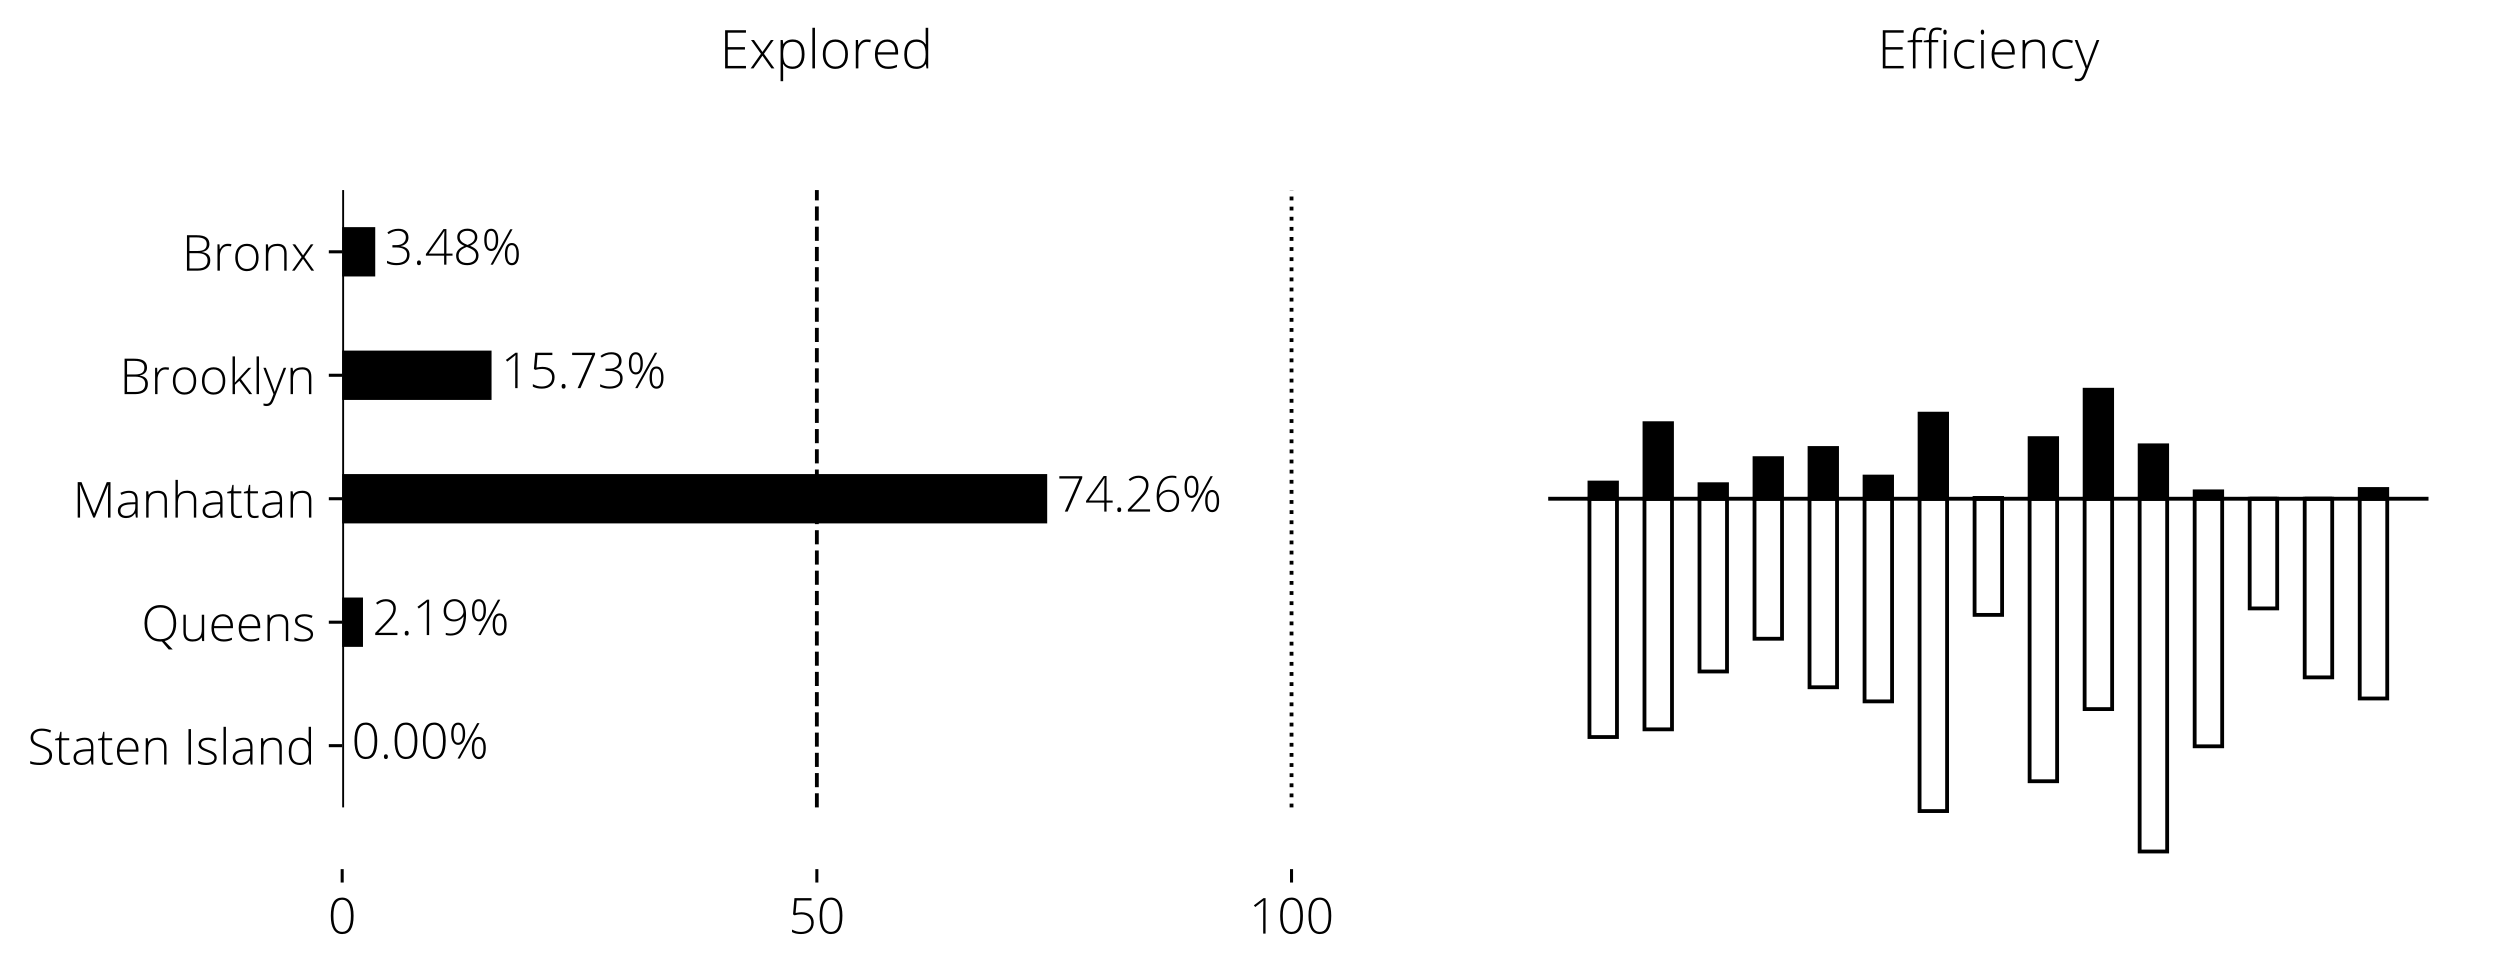
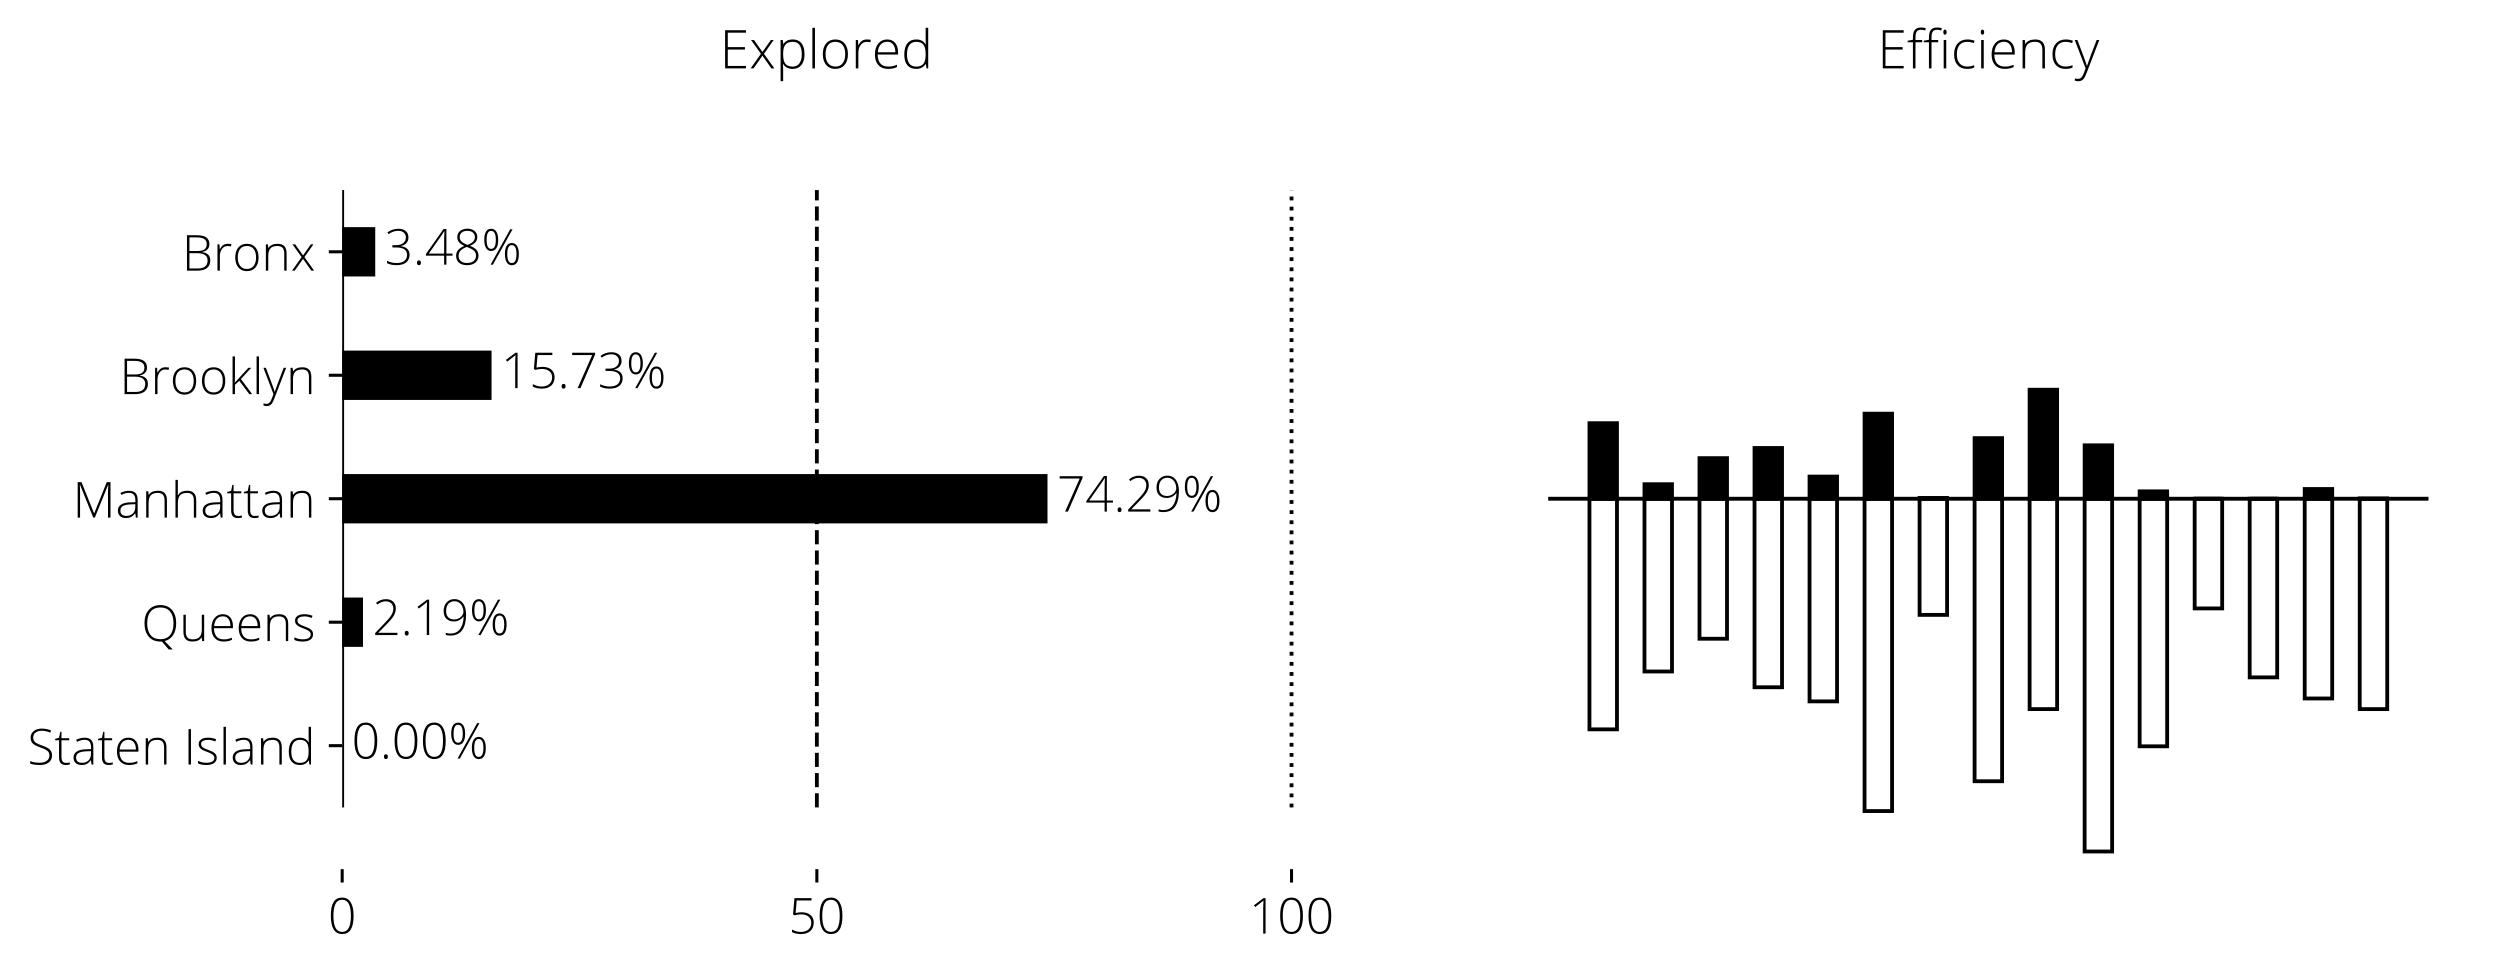
<svg xmlns="http://www.w3.org/2000/svg" xmlns:xlink="http://www.w3.org/1999/xlink" width="654.828pt" height="254.856pt" viewBox="0 0 654.828 254.856" version="1.1">
  <defs>
    <style type="text/css">*{stroke-linejoin: round; stroke-linecap: butt}</style>
  </defs>
  <g id="figure_1">
    <g id="patch_1">
      <path d="M 0 254.856  L 654.828 254.856  L 654.828 0  L 0 0  z " style="fill: #ffffff" />
    </g>
    <g id="axes_1">
      <g id="patch_2">
        <path d="M 89.628 227.654  L 343.265 227.654  L 343.265 33.614  L 89.628 33.614  L 89.628 227.654  z " style="fill: none" />
      </g>
      <g id="patch_3">
-         <path d="M 89.628 201.782  L 89.628 201.782  L 89.628 188.846  L 89.628 188.846  z " clip-path="url(#p4cf0958ebb)" />
+         <path d="M 89.628 201.782  L 89.628 201.782  L 89.628 188.846  L 89.628 188.846  z " clip-path="url(#p3b412b84e1)" />
      </g>
      <g id="patch_4">
-         <path d="M 89.628 169.442  L 95.077 169.442  L 95.077 156.506  L 89.628 156.506  z " clip-path="url(#p4cf0958ebb)" />
+         <path d="M 89.628 169.442  L 95.077 169.442  L 95.077 156.506  L 89.628 156.506  z " clip-path="url(#p3b412b84e1)" />
      </g>
      <g id="patch_5">
-         <path d="M 89.628 137.102  L 274.292 137.102  L 274.292 124.166  L 89.628 124.166  z " clip-path="url(#p4cf0958ebb)" />
+         <path d="M 89.628 137.102  L 274.373 137.102  L 274.373 124.166  L 89.628 124.166  z " clip-path="url(#p3b412b84e1)" />
      </g>
      <g id="patch_6">
-         <path d="M 89.628 104.762  L 128.753 104.762  L 128.753 91.826  L 89.628 91.826  z " clip-path="url(#p4cf0958ebb)" />
+         <path d="M 89.628 104.762  L 128.753 104.762  L 128.753 91.826  L 89.628 91.826  z " clip-path="url(#p3b412b84e1)" />
      </g>
      <g id="patch_7">
-         <path d="M 89.628 72.422  L 98.287 72.422  L 98.287 59.486  L 89.628 59.486  z " clip-path="url(#p4cf0958ebb)" />
+         <path d="M 89.628 72.422  L 98.287 72.422  L 98.287 59.486  L 89.628 59.486  z " clip-path="url(#p3b412b84e1)" />
      </g>
      <g id="matplotlib.axis_1">
        <g id="xtick_1">
          <g id="line2d_1">
            <defs>
-               <path id="mf6cf3d1f25" d="M 0 0  L 0 3.5  " style="stroke: #000000; stroke-width: 0.8" />
+               <path id="mab38dadd89" d="M 0 0  L 0 3.5  " style="stroke: #000000; stroke-width: 0.8" />
            </defs>
            <g>
-               <use xlink:href="#mf6cf3d1f25" x="89.628" y="227.654" style="stroke: #000000; stroke-width: 0.8" />
+               <use xlink:href="#mab38dadd89" x="89.628" y="227.654" style="stroke: #000000; stroke-width: 0.8" />
            </g>
          </g>
          <g id="text_1">
            <g transform="translate(85.91836 244.5322)scale(0.13 -0.13)">
              <defs>
                <path id="OpenSans-Light-30" d="M 3297 2297  Q 3297 1094 2930 515  Q 2563 -63 1819 -63  Q 1103 -63 731 532  Q 359 1128 359 2297  Q 359 3491 720 4066  Q 1081 4641 1819 4641  Q 2541 4641 2919 4045  Q 3297 3450 3297 2297  z M 697 2297  Q 697 1234 975 726  Q 1253 219 1819 219  Q 2409 219 2679 744  Q 2950 1269 2950 2297  Q 2950 3309 2679 3834  Q 2409 4359 1819 4359  Q 1228 4359 962 3834  Q 697 3309 697 2297  z " transform="scale(0.015625)" />
              </defs>
              <use xlink:href="#OpenSans-Light-30" />
            </g>
          </g>
        </g>
        <g id="xtick_2">
          <g id="line2d_2">
            <g>
-               <use xlink:href="#mf6cf3d1f25" x="213.96" y="227.654" style="stroke: #000000; stroke-width: 0.8" />
+               <use xlink:href="#mab38dadd89" x="213.96" y="227.654" style="stroke: #000000; stroke-width: 0.8" />
            </g>
          </g>
          <g id="text_2">
            <g transform="translate(206.5398 244.5322)scale(0.13 -0.13)">
              <defs>
                <path id="OpenSans-Light-35" d="M 1678 2747  Q 2409 2747 2829 2394  Q 3250 2041 3250 1422  Q 3250 719 2812 328  Q 2375 -63 1606 -63  Q 1266 -63 959 4  Q 653 72 447 197  L 447 519  Q 784 347 1046 280  Q 1309 213 1606 213  Q 2206 213 2568 530  Q 2931 847 2931 1388  Q 2931 1897 2578 2187  Q 2225 2478 1619 2478  Q 1213 2478 769 2356  L 581 2478  L 763 4569  L 2963 4569  L 2963 4269  L 1056 4269  L 916 2656  Q 1403 2747 1678 2747  z " transform="scale(0.015625)" />
              </defs>
              <use xlink:href="#OpenSans-Light-35" />
              <use xlink:href="#OpenSans-Light-30" x="57.08" />
            </g>
          </g>
        </g>
        <g id="xtick_3">
          <g id="line2d_3">
            <g>
-               <use xlink:href="#mf6cf3d1f25" x="338.292" y="227.654" style="stroke: #000000; stroke-width: 0.8" />
+               <use xlink:href="#mab38dadd89" x="338.292" y="227.654" style="stroke: #000000; stroke-width: 0.8" />
            </g>
          </g>
          <g id="text_3">
            <g transform="translate(327.1613 244.5322)scale(0.13 -0.13)">
              <defs>
                <path id="OpenSans-Light-31" d="M 2131 0  L 1825 0  L 1825 3328  Q 1825 3781 1863 4269  Q 1816 4222 1766 4178  Q 1716 4134 800 3419  L 622 3641  L 1863 4569  L 2131 4569  L 2131 0  z " transform="scale(0.015625)" />
              </defs>
              <use xlink:href="#OpenSans-Light-31" />
              <use xlink:href="#OpenSans-Light-30" x="57.08" />
              <use xlink:href="#OpenSans-Light-30" x="114.16" />
            </g>
          </g>
        </g>
      </g>
      <g id="matplotlib.axis_2">
        <g id="ytick_1">
          <g id="line2d_4">
            <defs>
-               <path id="me61ae9506c" d="M 0 0  L -3.5 0  " style="stroke: #000000; stroke-width: 0.8" />
+               <path id="m8e7f34adfe" d="M 0 0  L -3.5 0  " style="stroke: #000000; stroke-width: 0.8" />
            </defs>
            <g>
-               <use xlink:href="#me61ae9506c" x="89.628" y="195.314" style="stroke: #000000; stroke-width: 0.8" />
+               <use xlink:href="#m8e7f34adfe" x="89.628" y="195.314" style="stroke: #000000; stroke-width: 0.8" />
            </g>
          </g>
          <g id="text_4">
            <g transform="translate(7.2 200.2532)scale(0.13 -0.13)">
              <defs>
                <path id="OpenSans-Light-53" d="M 3169 1178  Q 3169 606 2748 271  Q 2328 -63 1631 -63  Q 794 -63 347 122  L 347 441  Q 841 231 1606 231  Q 2169 231 2498 489  Q 2828 747 2828 1166  Q 2828 1425 2718 1595  Q 2609 1766 2362 1906  Q 2116 2047 1638 2209  Q 938 2450 670 2729  Q 403 3009 403 3475  Q 403 3988 804 4311  Q 1206 4634 1838 4634  Q 2481 4634 3047 4391  L 2931 4116  Q 2363 4353 1844 4353  Q 1338 4353 1038 4118  Q 738 3884 738 3481  Q 738 3228 830 3065  Q 922 2903 1131 2773  Q 1341 2644 1850 2463  Q 2384 2278 2653 2104  Q 2922 1931 3045 1711  Q 3169 1491 3169 1178  z " transform="scale(0.015625)" />
                <path id="OpenSans-Light-74" d="M 1466 213  Q 1759 213 1978 263  L 1978 13  Q 1753 -63 1459 -63  Q 1009 -63 795 178  Q 581 419 581 934  L 581 3128  L 78 3128  L 78 3309  L 581 3450  L 738 4219  L 897 4219  L 897 3397  L 1894 3397  L 1894 3128  L 897 3128  L 897 978  Q 897 588 1034 400  Q 1172 213 1466 213  z " transform="scale(0.015625)" />
                <path id="OpenSans-Light-61" d="M 2631 0  L 2553 538  L 2528 538  Q 2272 209 2001 73  Q 1731 -63 1363 -63  Q 863 -63 584 193  Q 306 450 306 903  Q 306 1400 720 1675  Q 1134 1950 1919 1966  L 2566 1984  L 2566 2209  Q 2566 2694 2369 2941  Q 2172 3188 1734 3188  Q 1263 3188 756 2925  L 641 3194  Q 1200 3456 1747 3456  Q 2306 3456 2582 3165  Q 2859 2875 2859 2259  L 2859 0  L 2631 0  z M 1381 219  Q 1925 219 2239 530  Q 2553 841 2553 1394  L 2553 1728  L 1959 1703  Q 1244 1669 939 1480  Q 634 1291 634 891  Q 634 572 829 395  Q 1025 219 1381 219  z " transform="scale(0.015625)" />
                <path id="OpenSans-Light-65" d="M 1941 -63  Q 1200 -63 786 393  Q 372 850 372 1672  Q 372 2484 772 2973  Q 1172 3463 1850 3463  Q 2450 3463 2797 3044  Q 3144 2625 3144 1906  L 3144 1656  L 697 1656  Q 703 956 1023 587  Q 1344 219 1941 219  Q 2231 219 2451 259  Q 2672 300 3009 434  L 3009 153  Q 2722 28 2478 -17  Q 2234 -63 1941 -63  z M 1850 3188  Q 1359 3188 1062 2864  Q 766 2541 716 1931  L 2816 1931  Q 2816 2522 2559 2855  Q 2303 3188 1850 3188  z " transform="scale(0.015625)" />
                <path id="OpenSans-Light-6e" d="M 2938 0  L 2938 2203  Q 2938 2716 2722 2948  Q 2506 3181 2053 3181  Q 1444 3181 1161 2873  Q 878 2566 878 1875  L 878 0  L 569 0  L 569 3397  L 831 3397  L 891 2931  L 909 2931  Q 1241 3463 2088 3463  Q 3244 3463 3244 2222  L 3244 0  L 2938 0  z " transform="scale(0.015625)" />
                <path id="OpenSans-Light-20" transform="scale(0.015625)" />
                <path id="OpenSans-Light-49" d="M 647 0  L 647 4569  L 966 4569  L 966 0  L 647 0  z " transform="scale(0.015625)" />
                <path id="OpenSans-Light-73" d="M 2675 884  Q 2675 428 2328 182  Q 1981 -63 1344 -63  Q 663 -63 263 147  L 263 481  Q 775 225 1344 225  Q 1847 225 2108 392  Q 2369 559 2369 838  Q 2369 1094 2161 1269  Q 1953 1444 1478 1613  Q 969 1797 762 1930  Q 556 2063 451 2230  Q 347 2397 347 2638  Q 347 3019 667 3241  Q 988 3463 1563 3463  Q 2113 3463 2606 3256  L 2491 2975  Q 1991 3181 1563 3181  Q 1147 3181 903 3043  Q 659 2906 659 2663  Q 659 2397 848 2237  Q 1038 2078 1588 1881  Q 2047 1716 2256 1583  Q 2466 1450 2570 1281  Q 2675 1113 2675 884  z " transform="scale(0.015625)" />
                <path id="OpenSans-Light-6c" d="M 878 0  L 569 0  L 569 4863  L 878 4863  L 878 0  z " transform="scale(0.015625)" />
                <path id="OpenSans-Light-64" d="M 1813 3463  Q 2181 3463 2450 3328  Q 2719 3194 2931 2869  L 2950 2869  Q 2931 3263 2931 3641  L 2931 4863  L 3238 4863  L 3238 0  L 3034 0  L 2956 519  L 2931 519  Q 2544 -63 1819 -63  Q 1116 -63 744 375  Q 372 813 372 1650  Q 372 2531 740 2997  Q 1109 3463 1813 3463  z M 1813 3181  Q 1256 3181 976 2790  Q 697 2400 697 1656  Q 697 213 1819 213  Q 2394 213 2662 547  Q 2931 881 2931 1650  L 2931 1703  Q 2931 2491 2667 2836  Q 2403 3181 1813 3181  z " transform="scale(0.015625)" />
              </defs>
              <use xlink:href="#OpenSans-Light-53" />
              <use xlink:href="#OpenSans-Light-74" x="54.492" />
              <use xlink:href="#OpenSans-Light-61" x="87.988" />
              <use xlink:href="#OpenSans-Light-74" x="140.967" />
              <use xlink:href="#OpenSans-Light-65" x="174.463" />
              <use xlink:href="#OpenSans-Light-6e" x="229.346" />
              <use xlink:href="#OpenSans-Light-20" x="288.33" />
              <use xlink:href="#OpenSans-Light-49" x="314.307" />
              <use xlink:href="#OpenSans-Light-73" x="339.502" />
              <use xlink:href="#OpenSans-Light-6c" x="386.084" />
              <use xlink:href="#OpenSans-Light-61" x="408.691" />
              <use xlink:href="#OpenSans-Light-6e" x="461.67" />
              <use xlink:href="#OpenSans-Light-64" x="520.654" />
            </g>
          </g>
        </g>
        <g id="ytick_2">
          <g id="line2d_5">
            <g>
-               <use xlink:href="#me61ae9506c" x="89.628" y="162.974" style="stroke: #000000; stroke-width: 0.8" />
+               <use xlink:href="#m8e7f34adfe" x="89.628" y="162.974" style="stroke: #000000; stroke-width: 0.8" />
            </g>
          </g>
          <g id="text_5">
            <g transform="translate(37.03094 167.9132)scale(0.13 -0.13)">
              <defs>
                <path id="OpenSans-Light-51" d="M 4488 2291  Q 4488 1372 4094 770  Q 3700 169 3003 0  L 4044 -1088  L 3525 -1088  L 2644 -56  L 2541 -63  L 2444 -63  Q 1491 -63 947 570  Q 403 1203 403 2297  Q 403 3388 951 4014  Q 1500 4641 2450 4641  Q 3406 4641 3947 4011  Q 4488 3381 4488 2291  z M 750 2291  Q 750 1309 1187 773  Q 1625 238 2444 238  Q 3269 238 3705 769  Q 4141 1300 4141 2291  Q 4141 3278 3705 3804  Q 3269 4331 2450 4331  Q 1634 4331 1192 3800  Q 750 3269 750 2291  z " transform="scale(0.015625)" />
                <path id="OpenSans-Light-75" d="M 838 3397  L 838 1197  Q 838 684 1053 451  Q 1269 219 1722 219  Q 2328 219 2614 525  Q 2900 831 2900 1522  L 2900 3397  L 3206 3397  L 3206 0  L 2944 0  L 2888 469  L 2869 469  Q 2538 -63 1691 -63  Q 531 -63 531 1178  L 531 3397  L 838 3397  z " transform="scale(0.015625)" />
              </defs>
              <use xlink:href="#OpenSans-Light-51" />
              <use xlink:href="#OpenSans-Light-75" x="76.416" />
              <use xlink:href="#OpenSans-Light-65" x="135.4" />
              <use xlink:href="#OpenSans-Light-65" x="190.283" />
              <use xlink:href="#OpenSans-Light-6e" x="245.166" />
              <use xlink:href="#OpenSans-Light-73" x="304.15" />
            </g>
          </g>
        </g>
        <g id="ytick_3">
          <g id="line2d_6">
            <g>
-               <use xlink:href="#me61ae9506c" x="89.628" y="130.634" style="stroke: #000000; stroke-width: 0.8" />
+               <use xlink:href="#m8e7f34adfe" x="89.628" y="130.634" style="stroke: #000000; stroke-width: 0.8" />
            </g>
          </g>
          <g id="text_6">
            <g transform="translate(19.03406 135.5732)scale(0.13 -0.13)">
              <defs>
                <path id="OpenSans-Light-4d" d="M 2656 0  L 953 4219  L 928 4219  Q 953 3831 953 3425  L 953 0  L 647 0  L 647 4569  L 1141 4569  L 2759 550  L 2778 550  L 4397 4569  L 4878 4569  L 4878 0  L 4556 0  L 4556 3463  Q 4556 3825 4594 4213  L 4569 4213  L 2859 0  L 2656 0  z " transform="scale(0.015625)" />
                <path id="OpenSans-Light-68" d="M 2938 0  L 2938 2203  Q 2938 2716 2722 2948  Q 2506 3181 2053 3181  Q 1444 3181 1161 2873  Q 878 2566 878 1875  L 878 0  L 569 0  L 569 4863  L 878 4863  L 878 3316  L 863 2881  L 884 2881  Q 1075 3188 1365 3325  Q 1656 3463 2088 3463  Q 3244 3463 3244 2222  L 3244 0  L 2938 0  z " transform="scale(0.015625)" />
              </defs>
              <use xlink:href="#OpenSans-Light-4d" />
              <use xlink:href="#OpenSans-Light-61" x="86.279" />
              <use xlink:href="#OpenSans-Light-6e" x="139.258" />
              <use xlink:href="#OpenSans-Light-68" x="198.242" />
              <use xlink:href="#OpenSans-Light-61" x="257.227" />
              <use xlink:href="#OpenSans-Light-74" x="310.205" />
              <use xlink:href="#OpenSans-Light-74" x="343.701" />
              <use xlink:href="#OpenSans-Light-61" x="377.197" />
              <use xlink:href="#OpenSans-Light-6e" x="430.176" />
            </g>
          </g>
        </g>
        <g id="ytick_4">
          <g id="line2d_7">
            <g>
-               <use xlink:href="#me61ae9506c" x="89.628" y="98.294" style="stroke: #000000; stroke-width: 0.8" />
+               <use xlink:href="#m8e7f34adfe" x="89.628" y="98.294" style="stroke: #000000; stroke-width: 0.8" />
            </g>
          </g>
          <g id="text_7">
            <g transform="translate(31.31703 103.2332)scale(0.13 -0.13)">
              <defs>
                <path id="OpenSans-Light-42" d="M 647 4569  L 1900 4569  Q 2747 4569 3144 4281  Q 3541 3994 3541 3413  Q 3541 3016 3298 2752  Q 3056 2488 2591 2413  L 2591 2394  Q 3138 2313 3395 2048  Q 3653 1784 3653 1313  Q 3653 681 3234 340  Q 2816 0 2047 0  L 647 0  L 647 4569  z M 966 2534  L 1972 2534  Q 2616 2534 2908 2748  Q 3200 2963 3200 3419  Q 3200 3875 2870 4081  Q 2541 4288 1888 4288  L 966 4288  L 966 2534  z M 966 2253  L 966 281  L 2041 281  Q 3309 281 3309 1313  Q 3309 2253 1972 2253  L 966 2253  z " transform="scale(0.015625)" />
                <path id="OpenSans-Light-72" d="M 1906 3463  Q 2122 3463 2369 3419  L 2309 3122  Q 2097 3175 1869 3175  Q 1434 3175 1156 2806  Q 878 2438 878 1875  L 878 0  L 569 0  L 569 3397  L 831 3397  L 863 2784  L 884 2784  Q 1094 3159 1331 3311  Q 1569 3463 1906 3463  z " transform="scale(0.015625)" />
                <path id="OpenSans-Light-6f" d="M 3378 1703  Q 3378 872 2975 404  Q 2572 -63 1863 -63  Q 1416 -63 1075 153  Q 734 369 553 772  Q 372 1175 372 1703  Q 372 2534 775 2998  Q 1178 3463 1881 3463  Q 2581 3463 2979 2992  Q 3378 2522 3378 1703  z M 697 1703  Q 697 1003 1005 611  Q 1313 219 1875 219  Q 2438 219 2745 611  Q 3053 1003 3053 1703  Q 3053 2406 2742 2793  Q 2431 3181 1869 3181  Q 1306 3181 1001 2795  Q 697 2409 697 1703  z " transform="scale(0.015625)" />
                <path id="OpenSans-Light-6b" d="M 872 1491  L 2606 3397  L 2981 3397  L 1644 1947  L 3097 0  L 2725 0  L 1434 1716  L 878 1209  L 878 0  L 569 0  L 569 4863  L 878 4863  L 878 2425  L 856 1491  L 872 1491  z " transform="scale(0.015625)" />
                <path id="OpenSans-Light-79" d="M 0 3397  L 319 3397  L 1038 1491  Q 1366 613 1453 306  L 1472 306  Q 1603 709 1900 1509  L 2619 3397  L 2938 3397  L 1416 -550  Q 1231 -1031 1106 -1200  Q 981 -1369 814 -1453  Q 647 -1538 409 -1538  Q 231 -1538 13 -1472  L 13 -1203  Q 194 -1253 403 -1253  Q 563 -1253 684 -1178  Q 806 -1103 904 -945  Q 1003 -788 1133 -445  Q 1263 -103 1300 0  L 0 3397  z " transform="scale(0.015625)" />
              </defs>
              <use xlink:href="#OpenSans-Light-42" />
              <use xlink:href="#OpenSans-Light-72" x="62.695" />
              <use xlink:href="#OpenSans-Light-6f" x="101.611" />
              <use xlink:href="#OpenSans-Light-6f" x="160.205" />
              <use xlink:href="#OpenSans-Light-6b" x="218.799" />
              <use xlink:href="#OpenSans-Light-6c" x="267.188" />
              <use xlink:href="#OpenSans-Light-79" x="289.795" />
              <use xlink:href="#OpenSans-Light-6e" x="335.693" />
            </g>
          </g>
        </g>
        <g id="ytick_5">
          <g id="line2d_8">
            <g>
-               <use xlink:href="#me61ae9506c" x="89.628" y="65.954" style="stroke: #000000; stroke-width: 0.8" />
+               <use xlink:href="#m8e7f34adfe" x="89.628" y="65.954" style="stroke: #000000; stroke-width: 0.8" />
            </g>
          </g>
          <g id="text_8">
            <g transform="translate(47.65641 70.89317)scale(0.13 -0.13)">
              <defs>
                <path id="OpenSans-Light-78" d="M 1403 1747  L 219 3397  L 575 3397  L 1588 1966  L 2591 3397  L 2931 3397  L 1766 1747  L 3016 0  L 2656 0  L 1588 1516  L 513 0  L 172 0  L 1403 1747  z " transform="scale(0.015625)" />
              </defs>
              <use xlink:href="#OpenSans-Light-42" />
              <use xlink:href="#OpenSans-Light-72" x="62.695" />
              <use xlink:href="#OpenSans-Light-6f" x="101.611" />
              <use xlink:href="#OpenSans-Light-6e" x="160.205" />
              <use xlink:href="#OpenSans-Light-78" x="219.189" />
            </g>
          </g>
        </g>
      </g>
      <g id="LineCollection_1">
-         <path d="M 89.628 211.484  L 89.628 49.784  " clip-path="url(#p4cf0958ebb)" style="fill: none; stroke: #000000" />
+         <path d="M 89.628 211.484  L 89.628 49.784  " clip-path="url(#p3b412b84e1)" style="fill: none; stroke: #000000" />
      </g>
      <g id="LineCollection_2">
-         <path d="M 213.96 211.484  L 213.96 49.784  " clip-path="url(#p4cf0958ebb)" style="fill: none; stroke-dasharray: 3.7,1.6; stroke-dashoffset: 0; stroke: #000000" />
+         <path d="M 213.96 211.484  L 213.96 49.784  " clip-path="url(#p3b412b84e1)" style="fill: none; stroke-dasharray: 3.7,1.6; stroke-dashoffset: 0; stroke: #000000" />
      </g>
      <g id="LineCollection_3">
-         <path d="M 338.292 211.484  L 338.292 49.784  " clip-path="url(#p4cf0958ebb)" style="fill: none; stroke-dasharray: 1,1.65; stroke-dashoffset: 0; stroke: #000000" />
+         <path d="M 338.292 211.484  L 338.292 49.784  " clip-path="url(#p3b412b84e1)" style="fill: none; stroke-dasharray: 1,1.65; stroke-dashoffset: 0; stroke: #000000" />
      </g>
      <g id="text_9">
        <g transform="translate(92.11507 198.6911)scale(0.13 -0.13)">
          <defs>
            <path id="OpenSans-Light-2e" d="M 506 244  Q 506 550 756 550  Q 1013 550 1013 244  Q 1013 -63 756 -63  Q 506 -63 506 244  z " transform="scale(0.015625)" />
            <path id="OpenSans-Light-25" d="M 659 3206  Q 659 2625 800 2333  Q 941 2041 1241 2041  Q 1844 2041 1844 3206  Q 1844 3781 1689 4070  Q 1534 4359 1241 4359  Q 941 4359 800 4070  Q 659 3781 659 3206  z M 2150 3206  Q 2150 2500 1915 2133  Q 1681 1766 1241 1766  Q 825 1766 589 2142  Q 353 2519 353 3206  Q 353 3903 578 4268  Q 803 4634 1241 4634  Q 1675 4634 1912 4257  Q 2150 3881 2150 3206  z M 3322 1369  Q 3322 791 3462 502  Q 3603 213 3903 213  Q 4506 213 4506 1369  Q 4506 2522 3903 2522  Q 3603 2522 3462 2236  Q 3322 1950 3322 1369  z M 4813 1369  Q 4813 663 4581 295  Q 4350 -72 3909 -72  Q 3484 -72 3250 308  Q 3016 688 3016 1369  Q 3016 2072 3245 2434  Q 3475 2797 3909 2797  Q 4338 2797 4575 2422  Q 4813 2047 4813 1369  z M 4000 4569  L 1466 0  L 1166 0  L 3700 4569  L 4000 4569  z " transform="scale(0.015625)" />
          </defs>
          <use xlink:href="#OpenSans-Light-30" />
          <use xlink:href="#OpenSans-Light-2e" x="57.08" />
          <use xlink:href="#OpenSans-Light-30" x="80.859" />
          <use xlink:href="#OpenSans-Light-30" x="137.939" />
          <use xlink:href="#OpenSans-Light-25" x="195.02" />
        </g>
      </g>
      <g id="text_10">
        <g transform="translate(97.5641 166.3511)scale(0.13 -0.13)">
          <defs>
            <path id="OpenSans-Light-32" d="M 3213 0  L 353 0  L 353 275  L 1569 1544  Q 2081 2075 2287 2356  Q 2494 2638 2591 2894  Q 2688 3150 2688 3431  Q 2688 3841 2419 4097  Q 2150 4353 1722 4353  Q 1150 4353 628 3938  L 459 4153  Q 1031 4634 1728 4634  Q 2325 4634 2667 4315  Q 3009 3997 3009 3438  Q 3009 2984 2779 2561  Q 2550 2138 1941 1516  L 769 313  L 769 300  L 3213 300  L 3213 0  z " transform="scale(0.015625)" />
            <path id="OpenSans-Light-39" d="M 3238 2631  Q 3238 1731 3002 1125  Q 2766 519 2314 228  Q 1863 -63 1222 -63  Q 897 -63 622 19  L 622 288  Q 756 244 945 220  Q 1134 197 1234 197  Q 2006 197 2443 755  Q 2881 1313 2931 2381  L 2894 2381  Q 2666 2081 2350 1920  Q 2034 1759 1691 1759  Q 1056 1759 701 2109  Q 347 2459 347 3103  Q 347 3791 736 4216  Q 1125 4641 1747 4641  Q 2197 4641 2534 4405  Q 2872 4169 3055 3712  Q 3238 3256 3238 2631  z M 1747 4366  Q 1253 4366 959 4033  Q 666 3700 666 3122  Q 666 2578 937 2297  Q 1209 2016 1716 2016  Q 2031 2016 2304 2156  Q 2578 2297 2739 2530  Q 2900 2763 2900 3003  Q 2900 3369 2754 3687  Q 2609 4006 2348 4186  Q 2088 4366 1747 4366  z " transform="scale(0.015625)" />
          </defs>
          <use xlink:href="#OpenSans-Light-32" />
          <use xlink:href="#OpenSans-Light-2e" x="57.08" />
          <use xlink:href="#OpenSans-Light-31" x="80.859" />
          <use xlink:href="#OpenSans-Light-39" x="137.939" />
          <use xlink:href="#OpenSans-Light-25" x="195.02" />
        </g>
      </g>
      <g id="text_11">
-         <g transform="translate(276.7787 134.0111)scale(0.13 -0.13)">
+         <g transform="translate(276.8593 134.0111)scale(0.13 -0.13)">
          <defs>
            <path id="OpenSans-Light-37" d="M 1044 0  L 2925 4269  L 341 4269  L 341 4569  L 3297 4569  L 3297 4341  L 1409 0  L 1044 0  z " transform="scale(0.015625)" />
            <path id="OpenSans-Light-34" d="M 3566 1166  L 2778 1166  L 2778 0  L 2484 0  L 2484 1166  L 134 1166  L 134 1375  L 2400 4594  L 2778 4594  L 2778 1434  L 3566 1434  L 3566 1166  z M 2484 1434  L 2484 2741  Q 2484 3684 2528 4325  L 2503 4325  Q 2441 4209 2119 3738  L 506 1434  L 2484 1434  z " transform="scale(0.015625)" />
-             <path id="OpenSans-Light-36" d="M 409 1947  Q 409 2838 651 3445  Q 894 4053 1339 4347  Q 1784 4641 2413 4641  Q 2706 4641 2950 4569  L 2950 4294  Q 2722 4378 2400 4378  Q 1628 4378 1198 3822  Q 769 3266 716 2203  L 756 2203  Q 994 2509 1300 2665  Q 1606 2822 1947 2822  Q 2588 2822 2948 2456  Q 3309 2091 3309 1447  Q 3309 747 2929 342  Q 2550 -63 1906 -63  Q 1213 -63 811 467  Q 409 997 409 1947  z M 1906 213  Q 2419 213 2703 534  Q 2988 856 2988 1453  Q 2988 1978 2706 2272  Q 2425 2566 1941 2566  Q 1622 2566 1348 2425  Q 1075 2284 912 2051  Q 750 1819 750 1575  Q 750 1228 904 908  Q 1059 588 1323 400  Q 1588 213 1906 213  z " transform="scale(0.015625)" />
          </defs>
          <use xlink:href="#OpenSans-Light-37" />
          <use xlink:href="#OpenSans-Light-34" x="57.08" />
          <use xlink:href="#OpenSans-Light-2e" x="114.16" />
          <use xlink:href="#OpenSans-Light-32" x="137.939" />
-           <use xlink:href="#OpenSans-Light-36" x="195.02" />
+           <use xlink:href="#OpenSans-Light-39" x="195.02" />
          <use xlink:href="#OpenSans-Light-25" x="252.1" />
        </g>
      </g>
      <g id="text_12">
        <g transform="translate(131.2399 101.6711)scale(0.13 -0.13)">
          <defs>
            <path id="OpenSans-Light-33" d="M 3059 3494  Q 3059 3069 2792 2778  Q 2525 2488 2075 2406  L 2075 2388  Q 2625 2319 2912 2037  Q 3200 1756 3200 1281  Q 3200 641 2764 289  Q 2328 -63 1509 -63  Q 813 -63 294 197  L 294 506  Q 556 369 882 291  Q 1209 213 1497 213  Q 2188 213 2534 492  Q 2881 772 2881 1281  Q 2881 1734 2526 1978  Q 2172 2222 1484 2222  L 991 2222  L 991 2522  L 1491 2522  Q 2059 2522 2392 2792  Q 2725 3063 2725 3525  Q 2725 3906 2454 4136  Q 2184 4366 1747 4366  Q 1406 4366 1125 4270  Q 844 4175 494 3944  L 341 4153  Q 606 4375 981 4504  Q 1356 4634 1741 4634  Q 2372 4634 2715 4336  Q 3059 4038 3059 3494  z " transform="scale(0.015625)" />
          </defs>
          <use xlink:href="#OpenSans-Light-31" />
          <use xlink:href="#OpenSans-Light-35" x="57.08" />
          <use xlink:href="#OpenSans-Light-2e" x="114.16" />
          <use xlink:href="#OpenSans-Light-37" x="137.939" />
          <use xlink:href="#OpenSans-Light-33" x="195.02" />
          <use xlink:href="#OpenSans-Light-25" x="252.1" />
        </g>
      </g>
      <g id="text_13">
        <g transform="translate(100.7736 69.33114)scale(0.13 -0.13)">
          <defs>
            <path id="OpenSans-Light-38" d="M 1819 4647  Q 2400 4647 2754 4350  Q 3109 4053 3109 3547  Q 3109 3197 2889 2928  Q 2669 2659 2175 2431  Q 2775 2184 3019 1890  Q 3263 1597 3263 1178  Q 3263 613 2867 275  Q 2472 -63 1806 -63  Q 1116 -63 747 253  Q 378 569 378 1172  Q 378 1581 637 1890  Q 897 2200 1441 2419  Q 938 2656 731 2920  Q 525 3184 525 3553  Q 525 3881 690 4129  Q 856 4378 1154 4512  Q 1453 4647 1819 4647  z M 697 1125  Q 697 694 989 456  Q 1281 219 1806 219  Q 2319 219 2631 470  Q 2944 722 2944 1153  Q 2944 1541 2698 1783  Q 2453 2025 1753 2291  Q 1178 2069 937 1800  Q 697 1531 697 1125  z M 1813 4366  Q 1372 4366 1105 4148  Q 838 3931 838 3553  Q 838 3334 936 3167  Q 1034 3000 1220 2864  Q 1406 2728 1844 2547  Q 2353 2744 2575 2981  Q 2797 3219 2797 3553  Q 2797 3928 2533 4147  Q 2269 4366 1813 4366  z " transform="scale(0.015625)" />
          </defs>
          <use xlink:href="#OpenSans-Light-33" />
          <use xlink:href="#OpenSans-Light-2e" x="57.08" />
          <use xlink:href="#OpenSans-Light-34" x="80.859" />
          <use xlink:href="#OpenSans-Light-38" x="137.939" />
          <use xlink:href="#OpenSans-Light-25" x="195.02" />
        </g>
      </g>
      <g id="text_14">
        <g transform="translate(188.5144 17.91219)scale(0.14 -0.14)">
          <defs>
            <path id="OpenSans-Light-45" d="M 3144 0  L 647 0  L 647 4569  L 3144 4569  L 3144 4275  L 966 4275  L 966 2547  L 3022 2547  L 3022 2253  L 966 2253  L 966 294  L 3144 294  L 3144 0  z " transform="scale(0.015625)" />
            <path id="OpenSans-Light-70" d="M 2022 -63  Q 1238 -63 878 525  L 856 525  L 866 263  Q 878 31 878 -244  L 878 -1538  L 569 -1538  L 569 3397  L 831 3397  L 891 2913  L 909 2913  Q 1259 3463 2028 3463  Q 2716 3463 3077 3011  Q 3438 2559 3438 1697  Q 3438 859 3058 398  Q 2678 -63 2022 -63  z M 2016 213  Q 2538 213 2823 600  Q 3109 988 3109 1684  Q 3109 3181 2028 3181  Q 1434 3181 1156 2854  Q 878 2528 878 1791  L 878 1691  Q 878 894 1145 553  Q 1413 213 2016 213  z " transform="scale(0.015625)" />
          </defs>
          <use xlink:href="#OpenSans-Light-45" />
          <use xlink:href="#OpenSans-Light-78" x="55.176" />
          <use xlink:href="#OpenSans-Light-70" x="104.98" />
          <use xlink:href="#OpenSans-Light-6c" x="164.502" />
          <use xlink:href="#OpenSans-Light-6f" x="187.109" />
          <use xlink:href="#OpenSans-Light-72" x="245.703" />
          <use xlink:href="#OpenSans-Light-65" x="284.619" />
          <use xlink:href="#OpenSans-Light-64" x="339.502" />
        </g>
      </g>
    </g>
    <g id="axes_2">
      <g id="patch_8">
-         <path d="M 416.329 130.634  L 423.535 130.634  L 423.535 126.394  L 416.329 126.394  z " clip-path="url(#p4eb73fdf8d)" style="stroke: #000000; stroke-linejoin: miter" />
+         <path d="M 416.329 130.634  L 423.535 130.634  L 423.535 110.846  L 416.329 110.846  z " clip-path="url(#p77087c57f4)" style="stroke: #000000; stroke-linejoin: miter" />
      </g>
      <g id="patch_9">
-         <path d="M 430.741 130.634  L 437.946 130.634  L 437.946 110.846  L 430.741 110.846  z " clip-path="url(#p4eb73fdf8d)" style="stroke: #000000; stroke-linejoin: miter" />
+         <path d="M 430.741 130.634  L 437.946 130.634  L 437.946 126.831  L 430.741 126.831  z " clip-path="url(#p77087c57f4)" style="stroke: #000000; stroke-linejoin: miter" />
      </g>
      <g id="patch_10">
-         <path d="M 445.152 130.634  L 452.357 130.634  L 452.357 126.831  L 445.152 126.831  z " clip-path="url(#p4eb73fdf8d)" style="stroke: #000000; stroke-linejoin: miter" />
+         <path d="M 445.152 130.634  L 452.357 130.634  L 452.357 120.003  L 445.152 120.003  z " clip-path="url(#p77087c57f4)" style="stroke: #000000; stroke-linejoin: miter" />
      </g>
      <g id="patch_11">
-         <path d="M 459.563 130.634  L 466.768 130.634  L 466.768 120.003  L 459.563 120.003  z " clip-path="url(#p4eb73fdf8d)" style="stroke: #000000; stroke-linejoin: miter" />
+         <path d="M 459.563 130.634  L 466.768 130.634  L 466.768 117.343  L 459.563 117.343  z " clip-path="url(#p77087c57f4)" style="stroke: #000000; stroke-linejoin: miter" />
      </g>
      <g id="patch_12">
-         <path d="M 473.974 130.634  L 481.18 130.634  L 481.18 117.343  L 473.974 117.343  z " clip-path="url(#p4eb73fdf8d)" style="stroke: #000000; stroke-linejoin: miter" />
+         <path d="M 473.974 130.634  L 481.18 130.634  L 481.18 124.829  L 473.974 124.829  z " clip-path="url(#p77087c57f4)" style="stroke: #000000; stroke-linejoin: miter" />
      </g>
      <g id="patch_13">
-         <path d="M 488.385 130.634  L 495.591 130.634  L 495.591 124.829  L 488.385 124.829  z " clip-path="url(#p4eb73fdf8d)" style="stroke: #000000; stroke-linejoin: miter" />
+         <path d="M 488.385 130.634  L 495.591 130.634  L 495.591 108.35  L 488.385 108.35  z " clip-path="url(#p77087c57f4)" style="stroke: #000000; stroke-linejoin: miter" />
      </g>
      <g id="patch_14">
-         <path d="M 502.796 130.634  L 510.002 130.634  L 510.002 108.35  L 502.796 108.35  z " clip-path="url(#p4eb73fdf8d)" style="stroke: #000000; stroke-linejoin: miter" />
+         <path d="M 502.796 130.634  L 510.002 130.634  L 510.002 130.425  L 502.796 130.425  z " clip-path="url(#p77087c57f4)" style="stroke: #000000; stroke-linejoin: miter" />
      </g>
      <g id="patch_15">
-         <path d="M 517.207 130.634  L 524.413 130.634  L 524.413 130.425  L 517.207 130.425  z " clip-path="url(#p4eb73fdf8d)" style="stroke: #000000; stroke-linejoin: miter" />
+         <path d="M 517.207 130.634  L 524.413 130.634  L 524.413 114.761  L 517.207 114.761  z " clip-path="url(#p77087c57f4)" style="stroke: #000000; stroke-linejoin: miter" />
      </g>
      <g id="patch_16">
-         <path d="M 531.619 130.634  L 538.824 130.634  L 538.824 114.761  L 531.619 114.761  z " clip-path="url(#p4eb73fdf8d)" style="stroke: #000000; stroke-linejoin: miter" />
+         <path d="M 531.619 130.634  L 538.824 130.634  L 538.824 102.082  L 531.619 102.082  z " clip-path="url(#p77087c57f4)" style="stroke: #000000; stroke-linejoin: miter" />
      </g>
      <g id="patch_17">
-         <path d="M 546.03 130.634  L 553.235 130.634  L 553.235 102.082  L 546.03 102.082  z " clip-path="url(#p4eb73fdf8d)" style="stroke: #000000; stroke-linejoin: miter" />
+         <path d="M 546.03 130.634  L 553.235 130.634  L 553.235 116.644  L 546.03 116.644  z " clip-path="url(#p77087c57f4)" style="stroke: #000000; stroke-linejoin: miter" />
      </g>
      <g id="patch_18">
-         <path d="M 560.441 130.634  L 567.647 130.634  L 567.647 116.644  L 560.441 116.644  z " clip-path="url(#p4eb73fdf8d)" style="stroke: #000000; stroke-linejoin: miter" />
+         <path d="M 560.441 130.634  L 567.647 130.634  L 567.647 128.701  L 560.441 128.701  z " clip-path="url(#p77087c57f4)" style="stroke: #000000; stroke-linejoin: miter" />
      </g>
      <g id="patch_19">
-         <path d="M 574.852 130.634  L 582.058 130.634  L 582.058 128.701  L 574.852 128.701  z " clip-path="url(#p4eb73fdf8d)" style="stroke: #000000; stroke-linejoin: miter" />
+         <path d="M 574.852 130.634  L 582.058 130.634  L 582.058 130.634  L 574.852 130.634  z " clip-path="url(#p77087c57f4)" style="stroke: #000000; stroke-linejoin: miter" />
      </g>
      <g id="patch_20">
-         <path d="M 589.263 130.634  L 596.469 130.634  L 596.469 130.634  L 589.263 130.634  z " clip-path="url(#p4eb73fdf8d)" style="stroke: #000000; stroke-linejoin: miter" />
+         <path d="M 589.263 130.634  L 596.469 130.634  L 596.469 130.634  L 589.263 130.634  z " clip-path="url(#p77087c57f4)" style="stroke: #000000; stroke-linejoin: miter" />
      </g>
      <g id="patch_21">
-         <path d="M 603.674 130.634  L 610.88 130.634  L 610.88 130.634  L 603.674 130.634  z " clip-path="url(#p4eb73fdf8d)" style="stroke: #000000; stroke-linejoin: miter" />
+         <path d="M 603.674 130.634  L 610.88 130.634  L 610.88 128.083  L 603.674 128.083  z " clip-path="url(#p77087c57f4)" style="stroke: #000000; stroke-linejoin: miter" />
      </g>
      <g id="patch_22">
-         <path d="M 618.086 130.634  L 625.291 130.634  L 625.291 128.083  L 618.086 128.083  z " clip-path="url(#p4eb73fdf8d)" style="stroke: #000000; stroke-linejoin: miter" />
+         <path d="M 618.086 130.634  L 625.291 130.634  L 625.291 130.58  L 618.086 130.58  z " clip-path="url(#p77087c57f4)" style="stroke: #000000; stroke-linejoin: miter" />
      </g>
      <g id="patch_23">
-         <path d="M 416.329 130.634  L 423.535 130.634  L 423.535 193.053  L 416.329 193.053  L 416.329 130.634  z " clip-path="url(#p4eb73fdf8d)" style="fill: none; stroke: #000000; stroke-linejoin: miter" />
+         <path d="M 416.329 130.634  L 423.535 130.634  L 423.535 191.039  L 416.329 191.039  L 416.329 130.634  z " clip-path="url(#p77087c57f4)" style="fill: none; stroke: #000000; stroke-linejoin: miter" />
      </g>
      <g id="patch_24">
-         <path d="M 430.741 130.634  L 437.946 130.634  L 437.946 191.039  L 430.741 191.039  L 430.741 130.634  z " clip-path="url(#p4eb73fdf8d)" style="fill: none; stroke: #000000; stroke-linejoin: miter" />
+         <path d="M 430.741 130.634  L 437.946 130.634  L 437.946 175.884  L 430.741 175.884  L 430.741 130.634  z " clip-path="url(#p77087c57f4)" style="fill: none; stroke: #000000; stroke-linejoin: miter" />
      </g>
      <g id="patch_25">
-         <path d="M 445.152 130.634  L 452.357 130.634  L 452.357 175.884  L 445.152 175.884  L 445.152 130.634  z " clip-path="url(#p4eb73fdf8d)" style="fill: none; stroke: #000000; stroke-linejoin: miter" />
+         <path d="M 445.152 130.634  L 452.357 130.634  L 452.357 167.306  L 445.152 167.306  L 445.152 130.634  z " clip-path="url(#p77087c57f4)" style="fill: none; stroke: #000000; stroke-linejoin: miter" />
      </g>
      <g id="patch_26">
-         <path d="M 459.563 130.634  L 466.768 130.634  L 466.768 167.306  L 459.563 167.306  L 459.563 130.634  z " clip-path="url(#p4eb73fdf8d)" style="fill: none; stroke: #000000; stroke-linejoin: miter" />
+         <path d="M 459.563 130.634  L 466.768 130.634  L 466.768 180.014  L 459.563 180.014  L 459.563 130.634  z " clip-path="url(#p77087c57f4)" style="fill: none; stroke: #000000; stroke-linejoin: miter" />
      </g>
      <g id="patch_27">
-         <path d="M 473.974 130.634  L 481.18 130.634  L 481.18 180.014  L 473.974 180.014  L 473.974 130.634  z " clip-path="url(#p4eb73fdf8d)" style="fill: none; stroke: #000000; stroke-linejoin: miter" />
+         <path d="M 473.974 130.634  L 481.18 130.634  L 481.18 183.713  L 473.974 183.713  L 473.974 130.634  z " clip-path="url(#p77087c57f4)" style="fill: none; stroke: #000000; stroke-linejoin: miter" />
      </g>
      <g id="patch_28">
-         <path d="M 488.385 130.634  L 495.591 130.634  L 495.591 183.713  L 488.385 183.713  L 488.385 130.634  z " clip-path="url(#p4eb73fdf8d)" style="fill: none; stroke: #000000; stroke-linejoin: miter" />
+         <path d="M 488.385 130.634  L 495.591 130.634  L 495.591 212.443  L 488.385 212.443  L 488.385 130.634  z " clip-path="url(#p77087c57f4)" style="fill: none; stroke: #000000; stroke-linejoin: miter" />
      </g>
      <g id="patch_29">
-         <path d="M 502.796 130.634  L 510.002 130.634  L 510.002 212.443  L 502.796 212.443  L 502.796 130.634  z " clip-path="url(#p4eb73fdf8d)" style="fill: none; stroke: #000000; stroke-linejoin: miter" />
+         <path d="M 502.796 130.634  L 510.002 130.634  L 510.002 161.058  L 502.796 161.058  L 502.796 130.634  z " clip-path="url(#p77087c57f4)" style="fill: none; stroke: #000000; stroke-linejoin: miter" />
      </g>
      <g id="patch_30">
-         <path d="M 517.207 130.634  L 524.413 130.634  L 524.413 161.058  L 517.207 161.058  L 517.207 130.634  z " clip-path="url(#p4eb73fdf8d)" style="fill: none; stroke: #000000; stroke-linejoin: miter" />
+         <path d="M 517.207 130.634  L 524.413 130.634  L 524.413 204.632  L 517.207 204.632  L 517.207 130.634  z " clip-path="url(#p77087c57f4)" style="fill: none; stroke: #000000; stroke-linejoin: miter" />
      </g>
      <g id="patch_31">
-         <path d="M 531.619 130.634  L 538.824 130.634  L 538.824 204.632  L 531.619 204.632  L 531.619 130.634  z " clip-path="url(#p4eb73fdf8d)" style="fill: none; stroke: #000000; stroke-linejoin: miter" />
+         <path d="M 531.619 130.634  L 538.824 130.634  L 538.824 185.734  L 531.619 185.734  L 531.619 130.634  z " clip-path="url(#p77087c57f4)" style="fill: none; stroke: #000000; stroke-linejoin: miter" />
      </g>
      <g id="patch_32">
-         <path d="M 546.03 130.634  L 553.235 130.634  L 553.235 185.734  L 546.03 185.734  L 546.03 130.634  z " clip-path="url(#p4eb73fdf8d)" style="fill: none; stroke: #000000; stroke-linejoin: miter" />
+         <path d="M 546.03 130.634  L 553.235 130.634  L 553.235 223.035  L 546.03 223.035  L 546.03 130.634  z " clip-path="url(#p77087c57f4)" style="fill: none; stroke: #000000; stroke-linejoin: miter" />
      </g>
      <g id="patch_33">
-         <path d="M 560.441 130.634  L 567.647 130.634  L 567.647 223.035  L 560.441 223.035  L 560.441 130.634  z " clip-path="url(#p4eb73fdf8d)" style="fill: none; stroke: #000000; stroke-linejoin: miter" />
+         <path d="M 560.441 130.634  L 567.647 130.634  L 567.647 195.48  L 560.441 195.48  L 560.441 130.634  z " clip-path="url(#p77087c57f4)" style="fill: none; stroke: #000000; stroke-linejoin: miter" />
      </g>
      <g id="patch_34">
-         <path d="M 574.852 130.634  L 582.058 130.634  L 582.058 195.48  L 574.852 195.48  L 574.852 130.634  z " clip-path="url(#p4eb73fdf8d)" style="fill: none; stroke: #000000; stroke-linejoin: miter" />
+         <path d="M 574.852 130.634  L 582.058 130.634  L 582.058 159.365  L 574.852 159.365  L 574.852 130.634  z " clip-path="url(#p77087c57f4)" style="fill: none; stroke: #000000; stroke-linejoin: miter" />
      </g>
      <g id="patch_35">
-         <path d="M 589.263 130.634  L 596.469 130.634  L 596.469 159.365  L 589.263 159.365  L 589.263 130.634  z " clip-path="url(#p4eb73fdf8d)" style="fill: none; stroke: #000000; stroke-linejoin: miter" />
+         <path d="M 589.263 130.634  L 596.469 130.634  L 596.469 177.426  L 589.263 177.426  L 589.263 130.634  z " clip-path="url(#p77087c57f4)" style="fill: none; stroke: #000000; stroke-linejoin: miter" />
      </g>
      <g id="patch_36">
-         <path d="M 603.674 130.634  L 610.88 130.634  L 610.88 177.426  L 603.674 177.426  L 603.674 130.634  z " clip-path="url(#p4eb73fdf8d)" style="fill: none; stroke: #000000; stroke-linejoin: miter" />
+         <path d="M 603.674 130.634  L 610.88 130.634  L 610.88 182.955  L 603.674 182.955  L 603.674 130.634  z " clip-path="url(#p77087c57f4)" style="fill: none; stroke: #000000; stroke-linejoin: miter" />
      </g>
      <g id="patch_37">
-         <path d="M 618.086 130.634  L 625.291 130.634  L 625.291 182.955  L 618.086 182.955  L 618.086 130.634  z " clip-path="url(#p4eb73fdf8d)" style="fill: none; stroke: #000000; stroke-linejoin: miter" />
+         <path d="M 618.086 130.634  L 625.291 130.634  L 625.291 185.738  L 618.086 185.738  L 618.086 130.634  z " clip-path="url(#p77087c57f4)" style="fill: none; stroke: #000000; stroke-linejoin: miter" />
      </g>
      <g id="LineCollection_4">
-         <path d="M 405.521 130.634  L 636.1 130.634  " clip-path="url(#p4eb73fdf8d)" style="fill: none; stroke: #000000" />
+         <path d="M 405.521 130.634  L 636.1 130.634  " clip-path="url(#p77087c57f4)" style="fill: none; stroke: #000000" />
      </g>
      <g id="text_15">
        <g transform="translate(491.7482 17.91219)scale(0.14 -0.14)">
          <defs>
            <path id="OpenSans-Light-66" d="M 1831 3128  L 1031 3128  L 1031 0  L 722 0  L 722 3128  L 91 3128  L 91 3309  L 722 3425  L 722 3688  Q 722 4313 951 4605  Q 1181 4897 1703 4897  Q 1984 4897 2266 4813  L 2194 4544  Q 1944 4622 1697 4622  Q 1334 4622 1182 4408  Q 1031 4194 1031 3713  L 1031 3397  L 1831 3397  L 1831 3128  z " transform="scale(0.015625)" />
            <path id="OpenSans-Light-69" d="M 878 0  L 569 0  L 569 3397  L 878 3397  L 878 0  z M 525 4341  Q 525 4641 722 4641  Q 819 4641 873 4562  Q 928 4484 928 4341  Q 928 4200 873 4119  Q 819 4038 722 4038  Q 525 4038 525 4341  z " transform="scale(0.015625)" />
            <path id="OpenSans-Light-63" d="M 1925 -63  Q 1197 -63 784 396  Q 372 856 372 1678  Q 372 2522 800 2992  Q 1228 3463 1972 3463  Q 2413 3463 2816 3309  L 2731 3034  Q 2291 3181 1966 3181  Q 1341 3181 1019 2795  Q 697 2409 697 1684  Q 697 997 1019 608  Q 1341 219 1919 219  Q 2381 219 2778 384  L 2778 97  Q 2453 -63 1925 -63  z " transform="scale(0.015625)" />
          </defs>
          <use xlink:href="#OpenSans-Light-45" />
          <use xlink:href="#OpenSans-Light-66" x="55.176" />
          <use xlink:href="#OpenSans-Light-66" x="85.156" />
          <use xlink:href="#OpenSans-Light-69" x="115.137" />
          <use xlink:href="#OpenSans-Light-63" x="137.744" />
          <use xlink:href="#OpenSans-Light-69" x="185.254" />
          <use xlink:href="#OpenSans-Light-65" x="207.861" />
          <use xlink:href="#OpenSans-Light-6e" x="262.744" />
          <use xlink:href="#OpenSans-Light-63" x="321.729" />
          <use xlink:href="#OpenSans-Light-79" x="369.238" />
        </g>
      </g>
    </g>
  </g>
  <defs>
-     <clipPath id="p4cf0958ebb">
+     <clipPath id="p3b412b84e1">
      <rect x="89.628" y="33.614" width="253.636" height="194.04" />
    </clipPath>
-     <clipPath id="p4eb73fdf8d">
+     <clipPath id="p77087c57f4">
      <rect x="393.992" y="33.614" width="253.636" height="194.04" />
    </clipPath>
  </defs>
</svg>
